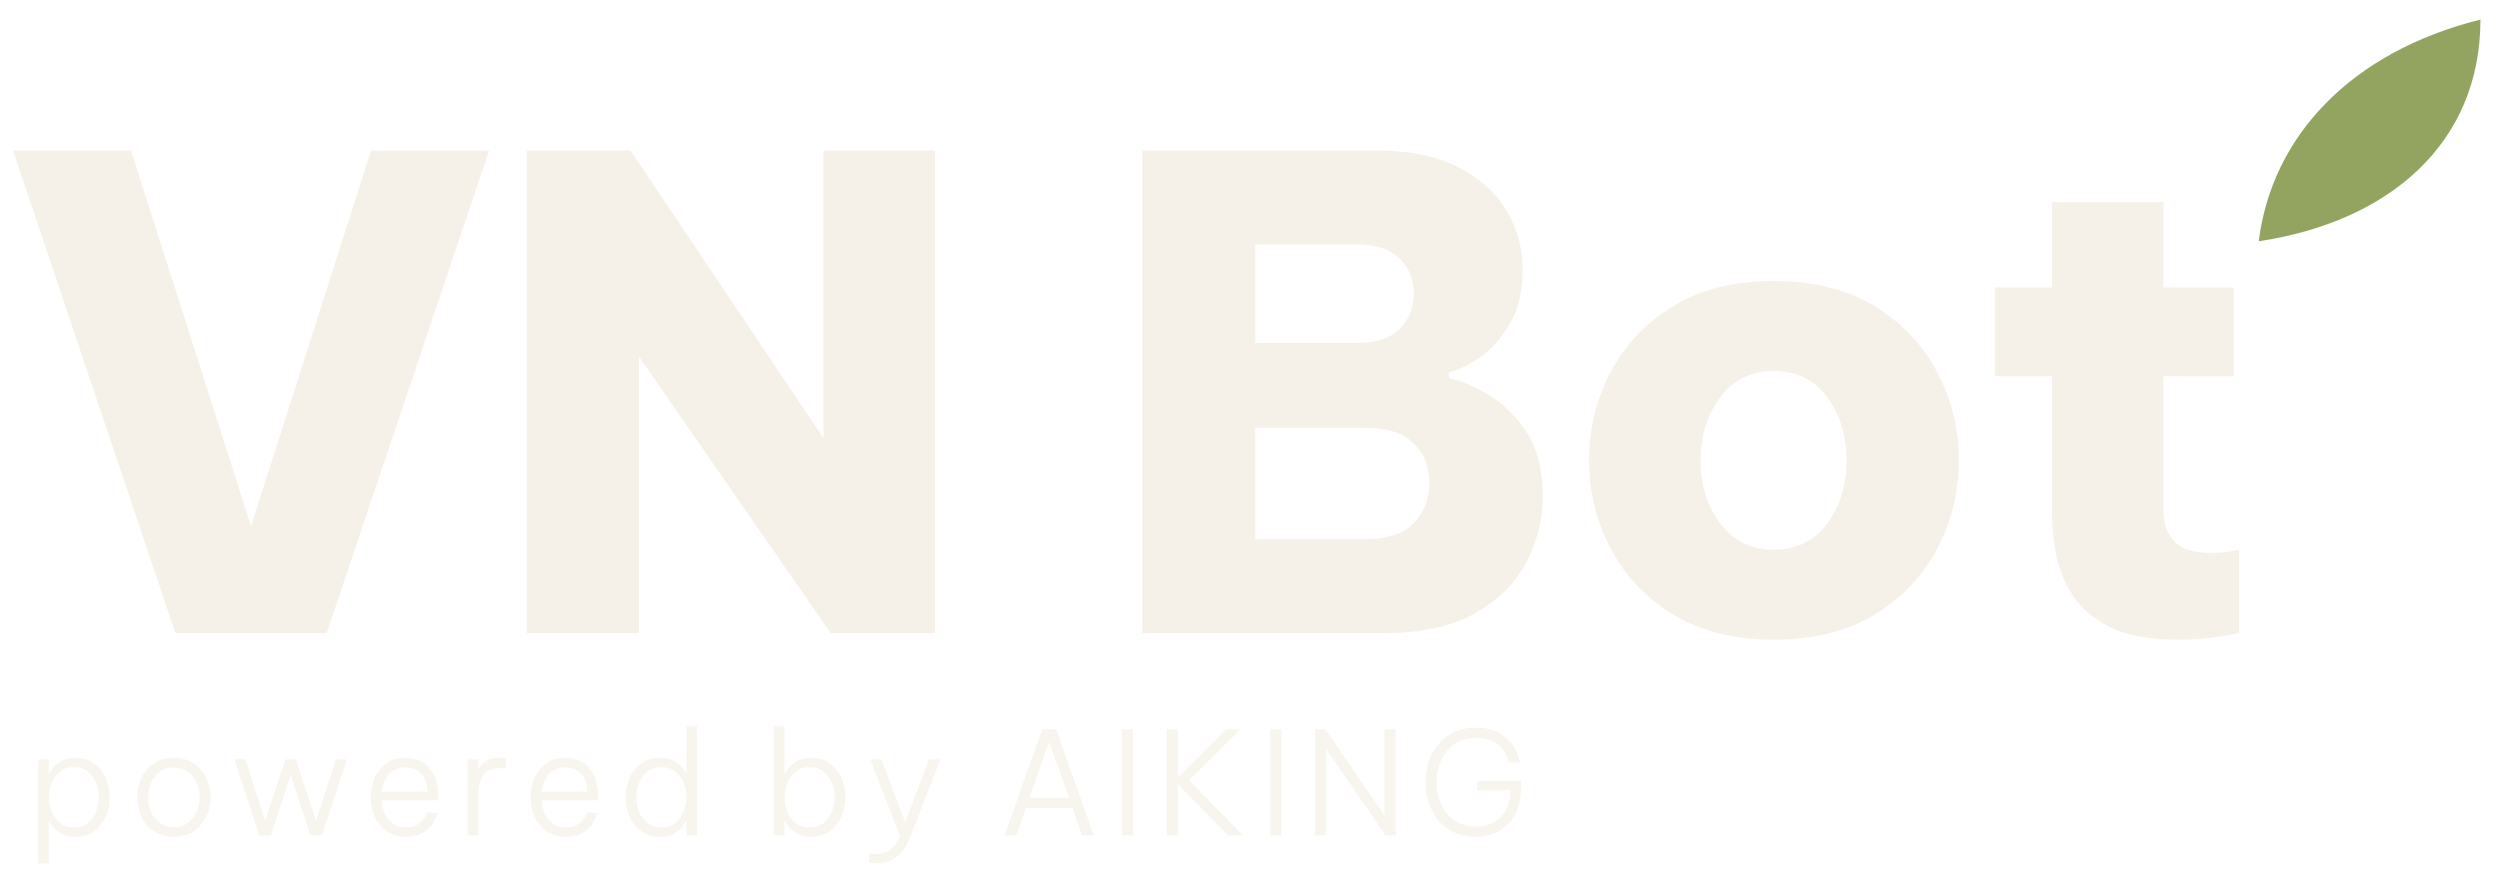
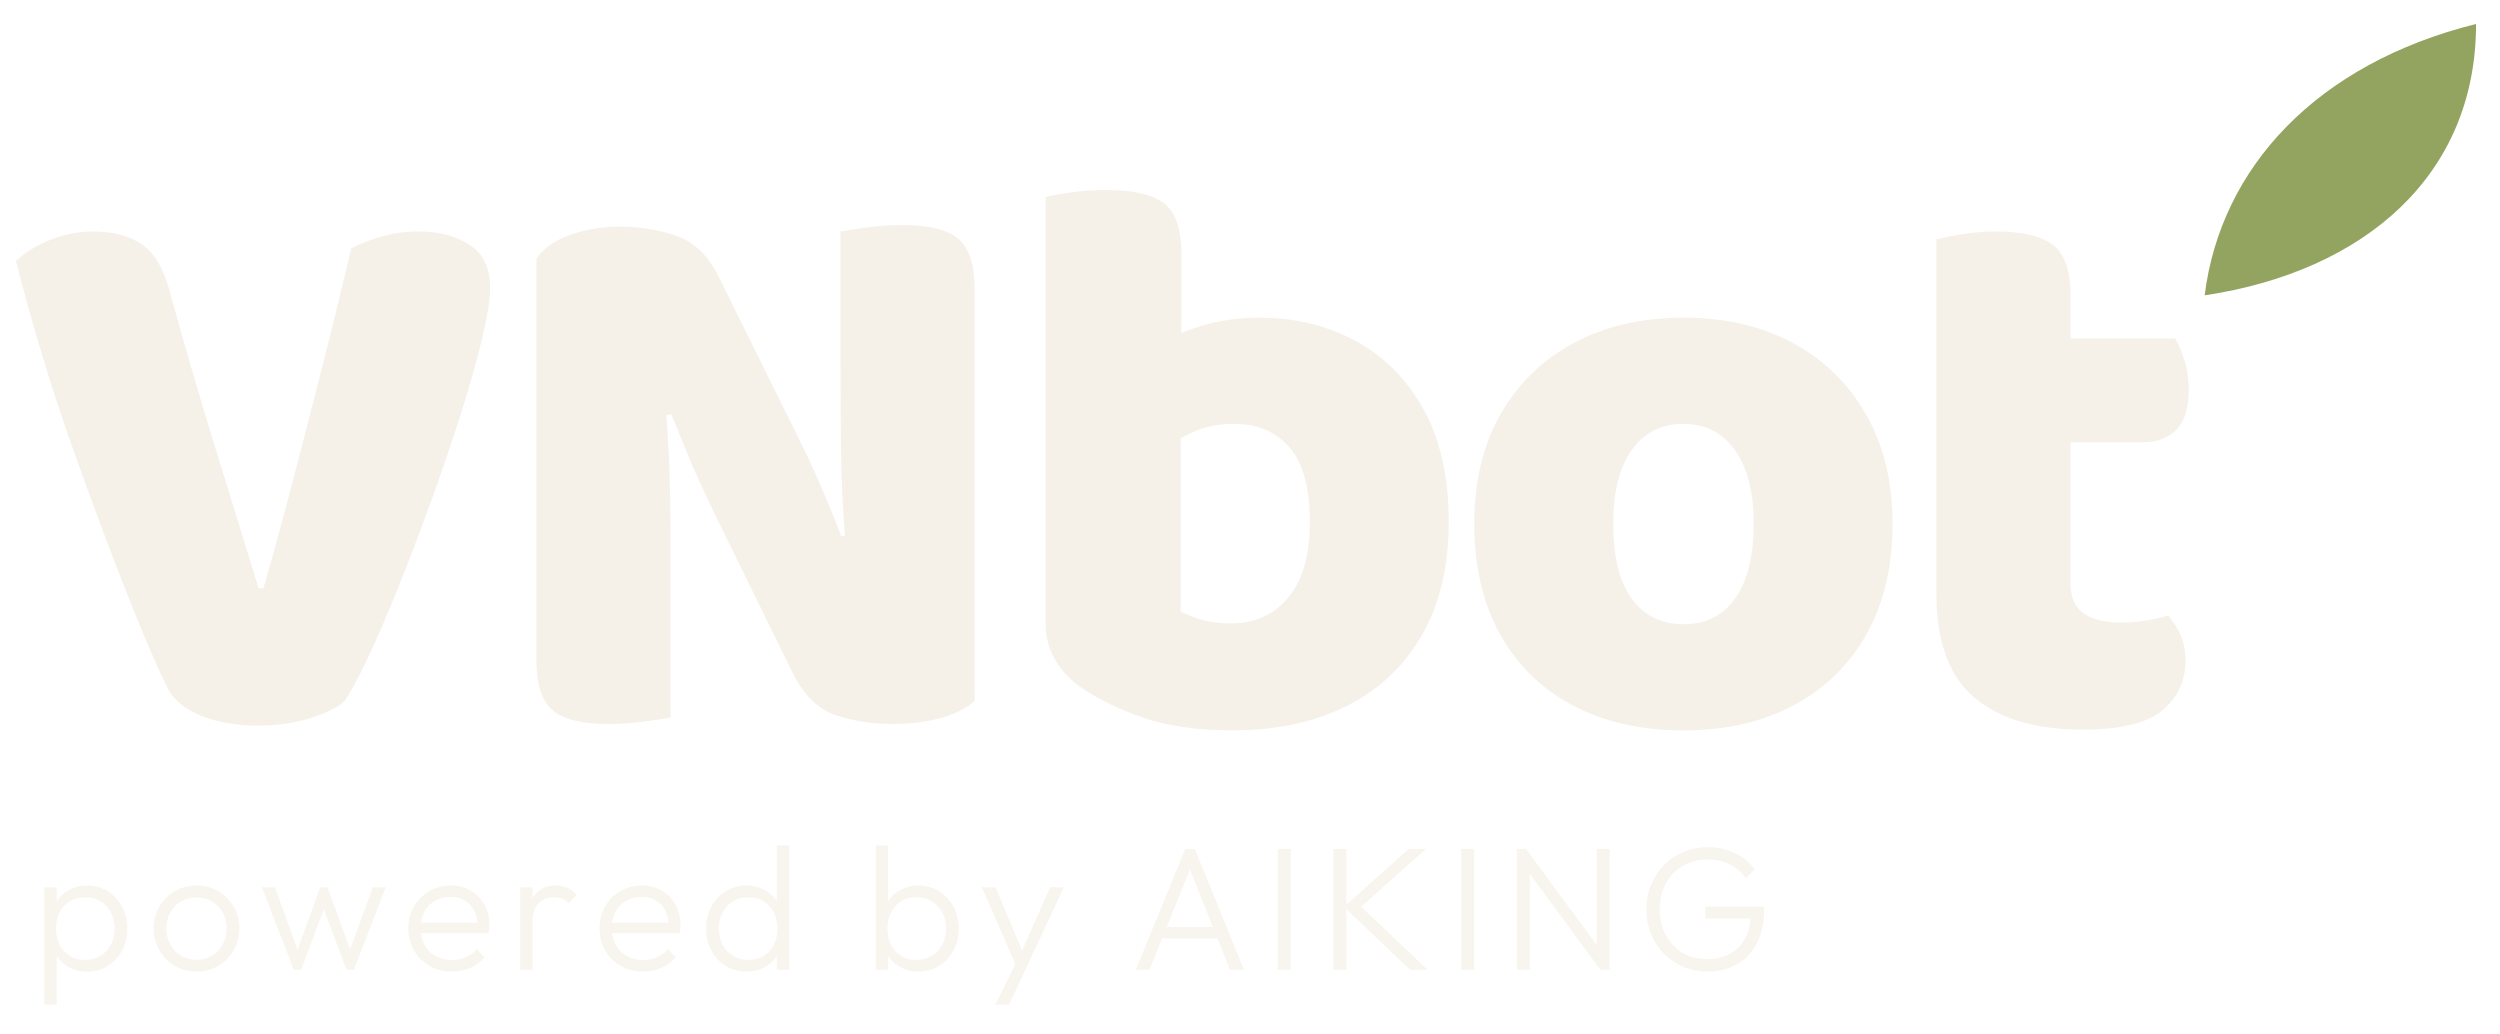
- <svg xmlns="http://www.w3.org/2000/svg" viewBox="-0.6 2.9 383.4 136.1" role="img" aria-label="VN Bot powered by AIKING">
+ <svg xmlns="http://www.w3.org/2000/svg" viewBox="-0.3 10.1 313.2 129.5" role="img" aria-label="VNbot powered by AIKING">
  <g id="letters" fill="#F5F1E8">
-     <path d="M26.3 100.0 1.4 26.0H19.5L37.9 83.6L56.3 26.0H74.4L49.5 100.0ZM80.2 100.0V26.0H96.1L125.7 70.1V26.0H142.8V100.0H126.8L97.4 57.6V100.0ZM174.6 100.0V26.0H210.7Q217.9 26.0 222.85 28.45Q227.8 30.9 230.35 35.05Q232.9 39.2 232.9 44.2Q232.9 48.9 231.2 52.1Q229.5 55.3 226.9 57.3Q224.3 59.3 221.6 60.0V60.9Q224.4 61.5 227.75 63.5Q231.1 65.5 233.55 69.25Q236.0 73.0 236.0 78.9Q236.0 84.2 233.55 89.0Q231.1 93.8 225.7 96.9Q220.3 100.0 211.5 100.0ZM207.4 40.4H191.9V55.5H207.4Q211.9 55.5 214.05 53.35Q216.2 51.2 216.2 47.9Q216.2 44.7 214.05 42.55Q211.9 40.4 207.4 40.4ZM208.7 68.5H191.9V85.6H208.7Q213.8 85.6 216.2 83.15Q218.6 80.7 218.6 76.9Q218.6 73.3 216.2 70.9Q213.8 68.5 208.7 68.5ZM271.4 101.0Q262.4 101.0 256.1 97.2Q249.8 93.4 246.45 87.1Q243.1 80.8 243.1 73.5Q243.1 66.2 246.45 59.9Q249.8 53.6 256.1 49.8Q262.4 46.0 271.4 46.0Q280.5 46.0 286.8 49.8Q293.1 53.6 296.45 59.9Q299.8 66.2 299.8 73.5Q299.8 80.8 296.45 87.1Q293.1 93.4 286.8 97.2Q280.5 101.0 271.4 101.0ZM271.4 87.2Q276.7 87.2 279.65 83.15Q282.6 79.1 282.6 73.5Q282.6 67.9 279.65 63.85Q276.7 59.8 271.4 59.8Q266.2 59.8 263.2 63.85Q260.2 67.9 260.2 73.5Q260.2 79.1 263.2 83.15Q266.2 87.2 271.4 87.2ZM333.4 101.0Q326.6 101.0 322.65 98.9Q318.7 96.8 316.9 93.65Q315.1 90.5 314.6 87.25Q314.1 84.0 314.1 81.7V60.6H305.3V47.0H314.1V33.9H331.2V47.0H342.0V60.6H331.2V81.2Q331.2 84.2 332.85 85.95Q334.5 87.7 338.5 87.7Q340.2 87.7 341.5 87.45Q342.8 87.2 342.8 87.2V100.0Q342.8 100.0 339.95 100.5Q337.1 101.0 333.4 101.0Z" />
+     <path d="M42.8 98.0Q41.4 99.2 38.45 100.1Q35.5 101.0 32.0 101.0Q27.9 101.0 24.85 99.75Q21.8 98.5 20.7 96.3Q19.3 93.5 17.4 88.9Q15.5 84.3 13.3 78.5Q11.1 72.7 8.9 66.5Q6.7 60.3 4.85 54.15Q3.0 48.0 1.7 42.8Q3.1 41.4 5.75 40.25Q8.4 39.1 11.4 39.1Q15.1 39.1 17.45 40.7Q19.8 42.3 20.9 46.4Q23.6 56.2 26.35 65.15Q29.1 74.1 32.1 83.8H32.7Q34.5 77.6 36.35 70.5Q38.2 63.4 40.1 55.95Q42.0 48.5 43.7 41.2Q45.5 40.3 47.6 39.7Q49.7 39.1 52.2 39.1Q55.9 39.1 58.5 40.75Q61.1 42.4 61.1 46.2Q61.1 48.3 60.1 52.5Q59.1 56.7 57.4 62.05Q55.7 67.4 53.65 73.05Q51.6 78.7 49.55 83.8Q47.5 88.9 45.7 92.7Q43.9 96.5 42.8 98.0ZM66.9 60.0H83.0Q83.4 64.6 83.55 68.8Q83.7 73.0 83.7 76.75Q83.7 80.5 83.7 84.1V100.0Q82.7 100.2 80.45 100.5Q78.2 100.8 75.9 100.8Q70.9 100.8 68.9 99.05Q66.9 97.3 66.9 92.8ZM121.8 79.0H105.7Q105.1 72.0 105.05 66.1Q105.0 60.2 105.0 54.9V39.1Q106.1 38.9 108.3 38.6Q110.5 38.3 112.8 38.3Q117.8 38.3 119.8 40.05Q121.8 41.8 121.8 46.3ZM121.8 73.6V97.9Q120.4 99.2 117.75 100.0Q115.1 100.8 111.4 100.8Q107.7 100.8 104.4 99.7Q101.1 98.6 99.0 94.4L89.1 74.2Q88.1 72.1 87.25 70.25Q86.4 68.4 85.6 66.4Q84.8 64.4 83.8 62.0L66.9 65.7V42.5Q68.3 40.5 71.2 39.5Q74.1 38.5 77.4 38.5Q81.1 38.5 84.45 39.65Q87.8 40.8 89.8 44.9L99.8 65.1Q100.8 67.1 101.65 69.0Q102.5 70.9 103.35 72.9Q104.2 74.9 105.1 77.3ZM157.5 49.9Q164.1 49.9 169.5 52.8Q174.9 55.7 178.05 61.4Q181.2 67.1 181.2 75.5Q181.2 83.8 177.85 89.65Q174.5 95.5 168.4 98.55Q162.3 101.6 154.1 101.6Q147.5 101.6 142.9 100.0Q138.3 98.4 135.1 96.2Q133.0 94.7 131.85 92.7Q130.7 90.7 130.7 88.2V57.0H147.6V86.7Q148.7 87.3 150.25 87.75Q151.8 88.2 153.9 88.2Q158.4 88.2 161.1 84.95Q163.8 81.7 163.8 75.5Q163.8 69.1 161.25 66.15Q158.7 63.2 154.3 63.2Q151.3 63.2 149.0 64.3Q146.7 65.4 145.0 66.7V53.0Q147.3 51.8 150.5 50.85Q153.7 49.9 157.5 49.9ZM147.7 61.1H130.7V34.8Q131.8 34.5 133.85 34.2Q135.9 33.9 138.3 33.9Q143.3 33.9 145.5 35.55Q147.7 37.2 147.7 41.9ZM236.8 75.7Q236.8 83.7 233.568 89.491Q230.337 95.282 224.45 98.441Q218.564 101.6 210.6 101.6Q202.697 101.6 196.799 98.5Q190.9 95.4 187.65 89.6Q184.4 83.8 184.4 75.7Q184.4 67.752 187.7 61.976Q191.0 56.2 196.9 53.05Q202.8 49.9 210.637 49.9Q218.475 49.9 224.353 53.095Q230.231 56.291 233.515 62.095Q236.8 67.9 236.8 75.7ZM210.577 63.2Q206.5 63.2 204.15 66.45Q201.8 69.7 201.8 75.7Q201.8 81.9 204.121 85.1Q206.441 88.3 210.6 88.3Q214.8 88.3 217.1 85.05Q219.4 81.8 219.4 75.7Q219.4 69.8 217.057 66.5Q214.715 63.2 210.577 63.2ZM242.3 73.6H259.1V83.3Q259.1 85.8 260.75 86.95Q262.4 88.1 265.4 88.1Q266.9 88.1 268.5 87.85Q270.1 87.6 271.3 87.2Q272.2 88.2 272.85 89.6Q273.5 91.0 273.5 92.9Q273.5 96.6 270.65 99.05Q267.8 101.5 260.6 101.5Q251.8 101.5 247.05 97.5Q242.3 93.5 242.3 84.5ZM253.3 65.5V52.5H272.2Q272.8 53.5 273.35 55.2Q273.9 56.9 273.9 58.9Q273.9 62.4 272.35 63.95Q270.8 65.5 268.2 65.5ZM259.1 76.0H242.3V40.1Q243.4 39.8 245.45 39.45Q247.5 39.1 249.8 39.1Q254.7 39.1 256.9 40.8Q259.1 42.5 259.1 47.1Z" />
  </g>
  <g id="mark">
-     <path fill="#93A460" transform="translate(345.8 39.9)" d="M0 0 C2 -16 14 -29 34 -34 C34 -15 20 -3 0 0 Z" />
+     <path fill="#93A460" transform="translate(275.9 47.1)" d="M0 0 C2 -16 14 -29 34 -34 C34 -15 20 -3 0 0 Z" />
  </g>
-   <g id="subline" fill="#F5F1E8" fill-opacity=".72" transform="translate(3.4 131.0)">
-     <path d="M1.826 4.312V-11.66H3.476V-9.57H3.586Q3.828 -9.988 4.301 -10.527Q4.774 -11.066 5.566 -11.473Q6.358 -11.88 7.568 -11.88Q8.888 -11.88 9.878 -11.363Q10.868 -10.846 11.517 -9.977Q12.166 -9.108 12.496 -8.03Q12.826 -6.952 12.826 -5.83Q12.826 -4.708 12.496 -3.63Q12.166 -2.552 11.517 -1.683Q10.868 -0.814 9.878 -0.297Q8.888 0.22 7.568 0.22Q6.358 0.22 5.566 -0.187Q4.774 -0.594 4.301 -1.144Q3.828 -1.694 3.586 -2.09H3.476V4.312ZM3.498 -5.83Q3.498 -4.686 3.916 -3.63Q4.334 -2.574 5.192 -1.892Q6.05 -1.21 7.326 -1.21Q8.624 -1.21 9.471 -1.892Q10.318 -2.574 10.747 -3.63Q11.176 -4.686 11.176 -5.83Q11.176 -6.974 10.747 -8.03Q10.318 -9.086 9.471 -9.768Q8.624 -10.45 7.326 -10.45Q6.05 -10.45 5.192 -9.768Q4.334 -9.086 3.916 -8.03Q3.498 -6.974 3.498 -5.83ZM22.664 0.22Q21.278 0.22 20.233 -0.286Q19.188 -0.792 18.473 -1.65Q17.758 -2.508 17.406 -3.597Q17.054 -4.686 17.054 -5.83Q17.054 -6.996 17.406 -8.074Q17.758 -9.152 18.473 -10.01Q19.188 -10.868 20.233 -11.374Q21.278 -11.88 22.664 -11.88Q24.05 -11.88 25.106 -11.374Q26.162 -10.868 26.866 -10.01Q27.57 -9.152 27.933 -8.074Q28.296 -6.996 28.296 -5.83Q28.296 -4.686 27.933 -3.597Q27.57 -2.508 26.866 -1.65Q26.162 -0.792 25.106 -0.286Q24.05 0.22 22.664 0.22ZM22.664 -1.254Q23.962 -1.254 24.842 -1.914Q25.722 -2.574 26.173 -3.619Q26.624 -4.664 26.624 -5.83Q26.624 -6.996 26.173 -8.041Q25.722 -9.086 24.842 -9.746Q23.962 -10.406 22.664 -10.406Q21.366 -10.406 20.486 -9.746Q19.606 -9.086 19.166 -8.041Q18.726 -6.996 18.726 -5.83Q18.726 -4.664 19.166 -3.619Q19.606 -2.574 20.486 -1.914Q21.366 -1.254 22.664 -1.254ZM35.758 0.0 31.93 -11.66H33.624L36.66 -2.222L39.784 -11.66H41.368L44.47 -2.222L47.528 -11.66H49.222L45.372 0.0H43.612L40.576 -9.24L37.54 0.0ZM58.29 0.22Q56.882 0.22 55.848 -0.297Q54.814 -0.814 54.154 -1.694Q53.494 -2.574 53.175 -3.652Q52.856 -4.73 52.856 -5.83Q52.856 -6.93 53.175 -8.008Q53.494 -9.086 54.154 -9.966Q54.814 -10.846 55.815 -11.363Q56.816 -11.88 58.202 -11.88Q59.654 -11.88 60.787 -11.198Q61.92 -10.516 62.569 -9.185Q63.218 -7.854 63.218 -5.852V-5.368H54.528Q54.572 -4.246 55.023 -3.3Q55.474 -2.354 56.299 -1.782Q57.124 -1.21 58.29 -1.21Q59.258 -1.21 59.896 -1.551Q60.534 -1.892 60.875 -2.343Q61.216 -2.794 61.359 -3.124Q61.502 -3.454 61.502 -3.454H63.064Q63.064 -3.454 62.954 -3.091Q62.844 -2.728 62.558 -2.178Q62.272 -1.628 61.733 -1.078Q61.194 -0.528 60.358 -0.154Q59.522 0.22 58.29 0.22ZM54.55 -6.688H61.568Q61.502 -8.03 61.029 -8.855Q60.556 -9.68 59.808 -10.054Q59.06 -10.428 58.202 -10.428Q56.64 -10.428 55.672 -9.405Q54.704 -8.382 54.55 -6.688ZM67.71 0.0V-11.66H69.36V-10.142H69.448Q69.8 -10.846 70.526 -11.363Q71.252 -11.88 72.55 -11.88Q72.968 -11.88 73.287 -11.836Q73.606 -11.792 73.606 -11.792V-10.208Q73.606 -10.208 73.254 -10.252Q72.902 -10.296 72.506 -10.296Q71.604 -10.296 70.889 -9.933Q70.174 -9.57 69.767 -8.701Q69.36 -7.832 69.36 -6.336V0.0ZM82.806 0.22Q81.398 0.22 80.364 -0.297Q79.33 -0.814 78.67 -1.694Q78.01 -2.574 77.691 -3.652Q77.372 -4.73 77.372 -5.83Q77.372 -6.93 77.691 -8.008Q78.01 -9.086 78.67 -9.966Q79.33 -10.846 80.331 -11.363Q81.332 -11.88 82.718 -11.88Q84.17 -11.88 85.303 -11.198Q86.436 -10.516 87.085 -9.185Q87.734 -7.854 87.734 -5.852V-5.368H79.044Q79.088 -4.246 79.539 -3.3Q79.99 -2.354 80.815 -1.782Q81.64 -1.21 82.806 -1.21Q83.774 -1.21 84.412 -1.551Q85.05 -1.892 85.391 -2.343Q85.732 -2.794 85.875 -3.124Q86.018 -3.454 86.018 -3.454H87.58Q87.58 -3.454 87.47 -3.091Q87.36 -2.728 87.074 -2.178Q86.788 -1.628 86.249 -1.078Q85.71 -0.528 84.874 -0.154Q84.038 0.22 82.806 0.22ZM79.066 -6.688H86.084Q86.018 -8.03 85.545 -8.855Q85.072 -9.68 84.324 -10.054Q83.576 -10.428 82.718 -10.428Q81.156 -10.428 80.188 -9.405Q79.22 -8.382 79.066 -6.688ZM97.198 0.22Q95.878 0.22 94.888 -0.297Q93.898 -0.814 93.238 -1.683Q92.578 -2.552 92.259 -3.63Q91.94 -4.708 91.94 -5.83Q91.94 -6.952 92.259 -8.03Q92.578 -9.108 93.238 -9.977Q93.898 -10.846 94.888 -11.363Q95.878 -11.88 97.198 -11.88Q98.408 -11.88 99.2 -11.473Q99.992 -11.066 100.465 -10.516Q100.938 -9.966 101.158 -9.57H101.29V-16.72H102.918V0.0H101.29V-2.09H101.158Q100.938 -1.672 100.465 -1.133Q99.992 -0.594 99.2 -0.187Q98.408 0.22 97.198 0.22ZM97.44 -1.21Q98.716 -1.21 99.563 -1.892Q100.41 -2.574 100.839 -3.63Q101.268 -4.686 101.268 -5.83Q101.268 -6.974 100.839 -8.03Q100.41 -9.086 99.563 -9.768Q98.716 -10.45 97.44 -10.45Q96.142 -10.45 95.284 -9.768Q94.426 -9.086 94.008 -8.03Q93.59 -6.974 93.59 -5.83Q93.59 -4.686 94.008 -3.63Q94.426 -2.574 95.284 -1.892Q96.142 -1.21 97.44 -1.21ZM120.394 0.22Q119.184 0.22 118.392 -0.187Q117.6 -0.594 117.127 -1.144Q116.654 -1.694 116.412 -2.09H116.302V0.0H114.652V-16.72H116.302V-9.57H116.412Q116.654 -9.988 117.127 -10.527Q117.6 -11.066 118.392 -11.473Q119.184 -11.88 120.394 -11.88Q121.714 -11.88 122.704 -11.363Q123.694 -10.846 124.343 -9.977Q124.992 -9.108 125.322 -8.03Q125.652 -6.952 125.652 -5.83Q125.652 -4.708 125.322 -3.63Q124.992 -2.552 124.343 -1.683Q123.694 -0.814 122.704 -0.297Q121.714 0.22 120.394 0.22ZM120.152 -1.21Q121.45 -1.21 122.297 -1.892Q123.144 -2.574 123.573 -3.63Q124.002 -4.686 124.002 -5.83Q124.002 -6.974 123.573 -8.03Q123.144 -9.086 122.297 -9.768Q121.45 -10.45 120.152 -10.45Q118.876 -10.45 118.018 -9.768Q117.16 -9.086 116.742 -8.03Q116.324 -6.974 116.324 -5.83Q116.324 -4.686 116.742 -3.63Q117.16 -2.574 118.018 -1.892Q118.876 -1.21 120.152 -1.21ZM130.386 4.29Q129.902 4.29 129.594 4.257Q129.286 4.224 129.286 4.224V2.794Q129.286 2.794 129.627 2.827Q129.968 2.86 130.342 2.86Q131.684 2.86 132.564 2.2Q133.444 1.54 134.016 0.132L129.462 -11.66H131.178L134.83 -2.002L138.504 -11.66H140.242L135.578 0.286Q134.764 2.332 133.499 3.311Q132.234 4.29 130.386 4.29ZM150.062 0.0 155.848 -16.28H157.938L163.746 0.0H161.942L160.468 -4.202H153.34L151.866 0.0ZM153.868 -5.742H159.94L156.904 -14.322ZM168.062 0.0V-16.28H169.756V0.0ZM174.93 0.0V-16.28H176.624V-8.866L184.016 -16.258H186.26L178.362 -8.426L186.59 0.0H184.302L176.624 -7.854V0.0ZM190.818 0.0V-16.28H192.512V0.0ZM197.686 0.0V-16.28H199.248L208.334 -3.036V-16.28H210.028V0.0H208.466L199.38 -13.244V0.0ZM222.264 0.22Q220.328 0.22 218.887 -0.484Q217.446 -1.188 216.5 -2.387Q215.554 -3.586 215.081 -5.071Q214.608 -6.556 214.608 -8.118Q214.608 -9.68 215.081 -11.176Q215.554 -12.672 216.511 -13.871Q217.468 -15.07 218.92 -15.785Q220.372 -16.5 222.33 -16.5Q223.848 -16.5 224.948 -16.115Q226.048 -15.73 226.796 -15.125Q227.544 -14.52 227.995 -13.838Q228.446 -13.156 228.688 -12.551Q228.93 -11.946 229.007 -11.561Q229.084 -11.176 229.084 -11.176H227.368Q227.368 -11.176 227.269 -11.55Q227.17 -11.924 226.884 -12.496Q226.598 -13.068 226.048 -13.629Q225.498 -14.19 224.585 -14.564Q223.672 -14.938 222.33 -14.938Q220.812 -14.938 219.679 -14.366Q218.546 -13.794 217.798 -12.815Q217.05 -11.836 216.676 -10.626Q216.302 -9.416 216.302 -8.162Q216.302 -6.864 216.676 -5.643Q217.05 -4.422 217.798 -3.454Q218.546 -2.486 219.668 -1.914Q220.79 -1.342 222.264 -1.342Q223.958 -1.342 225.157 -2.035Q226.356 -2.728 226.994 -3.982Q227.632 -5.236 227.632 -6.886H222.506V-8.316H229.26V-7.216Q229.26 -4.906 228.38 -3.234Q227.5 -1.562 225.916 -0.671Q224.332 0.22 222.264 0.22Z" />
+   <g id="subline" fill="#F5F1E8" fill-opacity=".72" transform="translate(3.7 131.6)">
+     <path d="M6.897 0.22Q5.72 0.22 4.768 -0.259Q3.817 -0.737 3.212 -1.589Q2.607 -2.442 2.475 -3.553V-6.798Q2.607 -7.931 3.223 -8.778Q3.839 -9.625 4.796 -10.092Q5.753 -10.56 6.897 -10.56Q8.338 -10.56 9.482 -9.845Q10.626 -9.13 11.291 -7.909Q11.957 -6.688 11.957 -5.148Q11.957 -3.63 11.297 -2.414Q10.637 -1.199 9.487 -0.489Q8.338 0.22 6.897 0.22ZM1.551 4.356V-10.34H3.102V-7.689L2.783 -5.181L3.102 -2.651V4.356ZM6.633 -1.243Q7.733 -1.243 8.569 -1.743Q9.405 -2.244 9.883 -3.135Q10.362 -4.026 10.362 -5.17Q10.362 -6.325 9.883 -7.21Q9.405 -8.096 8.575 -8.596Q7.744 -9.097 6.666 -9.097Q5.588 -9.097 4.763 -8.596Q3.938 -8.096 3.476 -7.21Q3.014 -6.325 3.014 -5.159Q3.014 -4.015 3.47 -3.129Q3.927 -2.244 4.746 -1.743Q5.566 -1.243 6.633 -1.243ZM20.618 0.22Q19.111 0.22 17.895 -0.5Q16.68 -1.221 15.965 -2.453Q15.25 -3.685 15.25 -5.203Q15.25 -6.71 15.965 -7.92Q16.68 -9.13 17.895 -9.845Q19.111 -10.56 20.618 -10.56Q22.125 -10.56 23.34 -9.851Q24.556 -9.141 25.271 -7.925Q25.986 -6.71 25.986 -5.203Q25.986 -3.674 25.271 -2.447Q24.556 -1.221 23.34 -0.5Q22.125 0.22 20.618 0.22ZM20.618 -1.265Q21.707 -1.265 22.559 -1.776Q23.412 -2.288 23.901 -3.184Q24.391 -4.081 24.391 -5.214Q24.391 -6.325 23.896 -7.194Q23.401 -8.063 22.554 -8.569Q21.707 -9.075 20.618 -9.075Q19.54 -9.075 18.682 -8.569Q17.824 -8.063 17.334 -7.194Q16.845 -6.325 16.845 -5.203Q16.845 -4.07 17.334 -3.179Q17.824 -2.288 18.682 -1.776Q19.54 -1.265 20.618 -1.265ZM32.81 0.0 28.817 -10.34H30.434L33.569 -1.749L32.997 -1.738L36.121 -10.34H37.023L40.147 -1.738L39.575 -1.749L42.71 -10.34H44.327L40.334 0.0H39.421L36.242 -8.47H36.902L33.723 0.0ZM52.603 0.22Q51.052 0.22 49.82 -0.484Q48.588 -1.188 47.873 -2.414Q47.158 -3.641 47.158 -5.181Q47.158 -6.71 47.856 -7.925Q48.555 -9.141 49.765 -9.851Q50.975 -10.56 52.471 -10.56Q53.89 -10.56 54.979 -9.916Q56.068 -9.273 56.689 -8.14Q57.311 -7.007 57.311 -5.544Q57.311 -5.368 57.289 -5.137Q57.267 -4.906 57.212 -4.598H48.247V-5.907H56.365L55.815 -5.434Q55.837 -6.567 55.43 -7.392Q55.023 -8.217 54.264 -8.673Q53.505 -9.13 52.438 -9.13Q51.316 -9.13 50.474 -8.64Q49.633 -8.151 49.165 -7.282Q48.698 -6.413 48.698 -5.236Q48.698 -4.037 49.188 -3.135Q49.677 -2.233 50.568 -1.732Q51.459 -1.232 52.636 -1.232Q53.571 -1.232 54.363 -1.573Q55.155 -1.914 55.705 -2.585L56.706 -1.573Q55.98 -0.715 54.907 -0.247Q53.835 0.22 52.603 0.22ZM61.165 0.0V-10.34H62.716V0.0ZM62.716 -6.028 62.067 -6.303Q62.067 -8.272 63.024 -9.416Q63.981 -10.56 65.653 -10.56Q66.423 -10.56 67.066 -10.285Q67.71 -10.01 68.26 -9.405L67.237 -8.338Q66.863 -8.745 66.417 -8.921Q65.972 -9.097 65.389 -9.097Q64.212 -9.097 63.464 -8.322Q62.716 -7.546 62.716 -6.028ZM76.547 0.22Q74.996 0.22 73.764 -0.484Q72.532 -1.188 71.817 -2.414Q71.102 -3.641 71.102 -5.181Q71.102 -6.71 71.8 -7.925Q72.499 -9.141 73.709 -9.851Q74.919 -10.56 76.415 -10.56Q77.834 -10.56 78.923 -9.916Q80.012 -9.273 80.633 -8.14Q81.255 -7.007 81.255 -5.544Q81.255 -5.368 81.233 -5.137Q81.211 -4.906 81.156 -4.598H72.191V-5.907H80.309L79.759 -5.434Q79.781 -6.567 79.374 -7.392Q78.967 -8.217 78.208 -8.673Q77.449 -9.13 76.382 -9.13Q75.26 -9.13 74.418 -8.64Q73.577 -8.151 73.109 -7.282Q72.642 -6.413 72.642 -5.236Q72.642 -4.037 73.131 -3.135Q73.621 -2.233 74.512 -1.732Q75.403 -1.232 76.58 -1.232Q77.515 -1.232 78.307 -1.573Q79.099 -1.914 79.649 -2.585L80.65 -1.573Q79.924 -0.715 78.851 -0.247Q77.779 0.22 76.547 0.22ZM89.52 0.22Q88.079 0.22 86.936 -0.489Q85.792 -1.198 85.126 -2.414Q84.46 -3.63 84.46 -5.15Q84.46 -6.693 85.125 -7.912Q85.791 -9.13 86.938 -9.845Q88.086 -10.56 89.52 -10.56Q90.675 -10.56 91.626 -10.092Q92.578 -9.625 93.2 -8.778Q93.821 -7.931 93.942 -6.798V-3.553Q93.81 -2.442 93.205 -1.589Q92.6 -0.737 91.648 -0.259Q90.697 0.22 89.52 0.22ZM89.784 -1.243Q90.862 -1.243 91.675 -1.745Q92.487 -2.248 92.945 -3.131Q93.403 -4.015 93.403 -5.159Q93.403 -6.329 92.939 -7.212Q92.474 -8.094 91.657 -8.595Q90.84 -9.097 89.756 -9.097Q88.673 -9.097 87.843 -8.594Q87.014 -8.092 86.534 -7.208Q86.055 -6.324 86.055 -5.17Q86.055 -4.026 86.533 -3.135Q87.01 -2.245 87.855 -1.744Q88.7 -1.243 89.784 -1.243ZM94.866 0.0H93.315V-2.772L93.634 -5.313L93.315 -7.81V-15.576H94.866ZM111.055 0.22Q109.878 0.22 108.927 -0.259Q107.975 -0.737 107.37 -1.589Q106.765 -2.442 106.633 -3.553V-6.798Q106.765 -7.931 107.381 -8.778Q107.997 -9.625 108.954 -10.092Q109.911 -10.56 111.055 -10.56Q112.496 -10.56 113.64 -9.845Q114.784 -9.13 115.45 -7.909Q116.115 -6.688 116.115 -5.148Q116.115 -3.63 115.455 -2.414Q114.795 -1.199 113.645 -0.489Q112.496 0.22 111.055 0.22ZM105.709 0.0V-15.576H107.26V-7.81L106.941 -5.313L107.26 -2.772V0.0ZM110.791 -1.243Q111.891 -1.243 112.727 -1.743Q113.563 -2.244 114.041 -3.135Q114.52 -4.026 114.52 -5.17Q114.52 -6.325 114.041 -7.21Q113.563 -8.096 112.733 -8.596Q111.902 -9.097 110.824 -9.097Q109.746 -9.097 108.921 -8.596Q108.096 -8.096 107.634 -7.21Q107.172 -6.325 107.172 -5.159Q107.172 -4.015 107.629 -3.129Q108.085 -2.244 108.905 -1.743Q109.724 -1.243 110.791 -1.243ZM123.544 0.055 119.001 -10.34H120.706L124.358 -1.672H123.72L127.559 -10.34H129.275L124.424 0.055ZM120.717 4.356 123.566 -1.507 124.424 0.055 122.422 4.356ZM138.292 0.0 144.485 -15.136H145.695L151.844 0.0H150.095L144.76 -13.365H145.387L140.008 0.0ZM141.119 -3.938V-5.357H149.039V-3.938ZM156.083 0.0V-15.136H157.7V0.0ZM172.653 0.0 164.381 -7.887 172.477 -15.136H174.633L166.02 -7.458V-8.382L174.853 0.0ZM163.061 0.0V-15.136H164.678V0.0ZM179.059 0.0V-15.136H180.676V0.0ZM186.037 0.0V-15.136H187.181L187.654 -13.222V0.0ZM196.509 0.0 186.95 -12.98 187.181 -15.136 196.74 -2.156ZM196.509 0.0 196.036 -1.815V-15.136H197.653V0.0ZM209.856 0.209Q208.25 0.209 206.858 -0.385Q205.467 -0.979 204.439 -2.035Q203.41 -3.091 202.832 -4.51Q202.255 -5.929 202.255 -7.579Q202.255 -9.229 202.838 -10.642Q203.421 -12.056 204.46 -13.123Q205.5 -14.19 206.903 -14.778Q208.305 -15.367 209.955 -15.367Q211.781 -15.367 213.31 -14.646Q214.839 -13.926 215.829 -12.595L214.707 -11.473Q213.926 -12.606 212.688 -13.211Q211.451 -13.816 209.955 -13.816Q208.184 -13.816 206.82 -13.013Q205.456 -12.21 204.692 -10.802Q203.927 -9.394 203.927 -7.568Q203.927 -5.753 204.692 -4.345Q205.456 -2.937 206.781 -2.139Q208.107 -1.342 209.812 -1.342Q211.506 -1.342 212.743 -2.018Q213.981 -2.695 214.657 -3.993Q215.334 -5.291 215.345 -7.128L216.269 -6.446H209.658V-7.92H217.017V-7.678Q217.017 -5.115 216.109 -3.355Q215.202 -1.595 213.591 -0.693Q211.979 0.209 209.856 0.209Z" />
  </g>
</svg>
